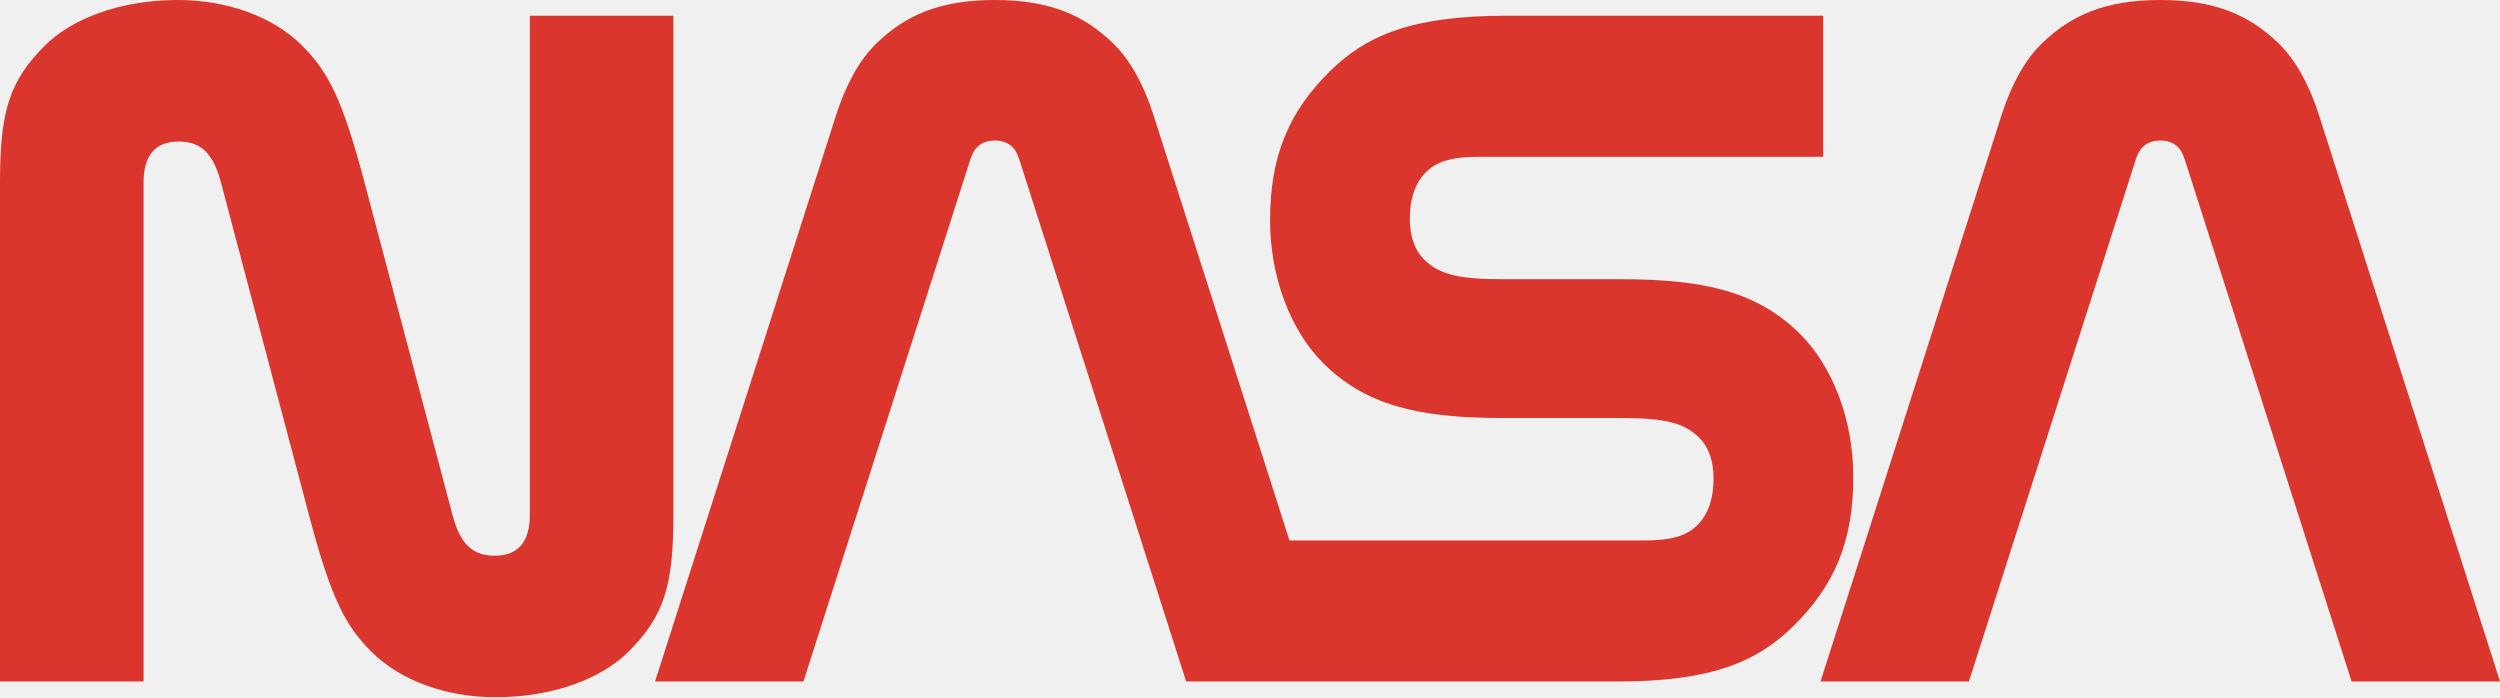
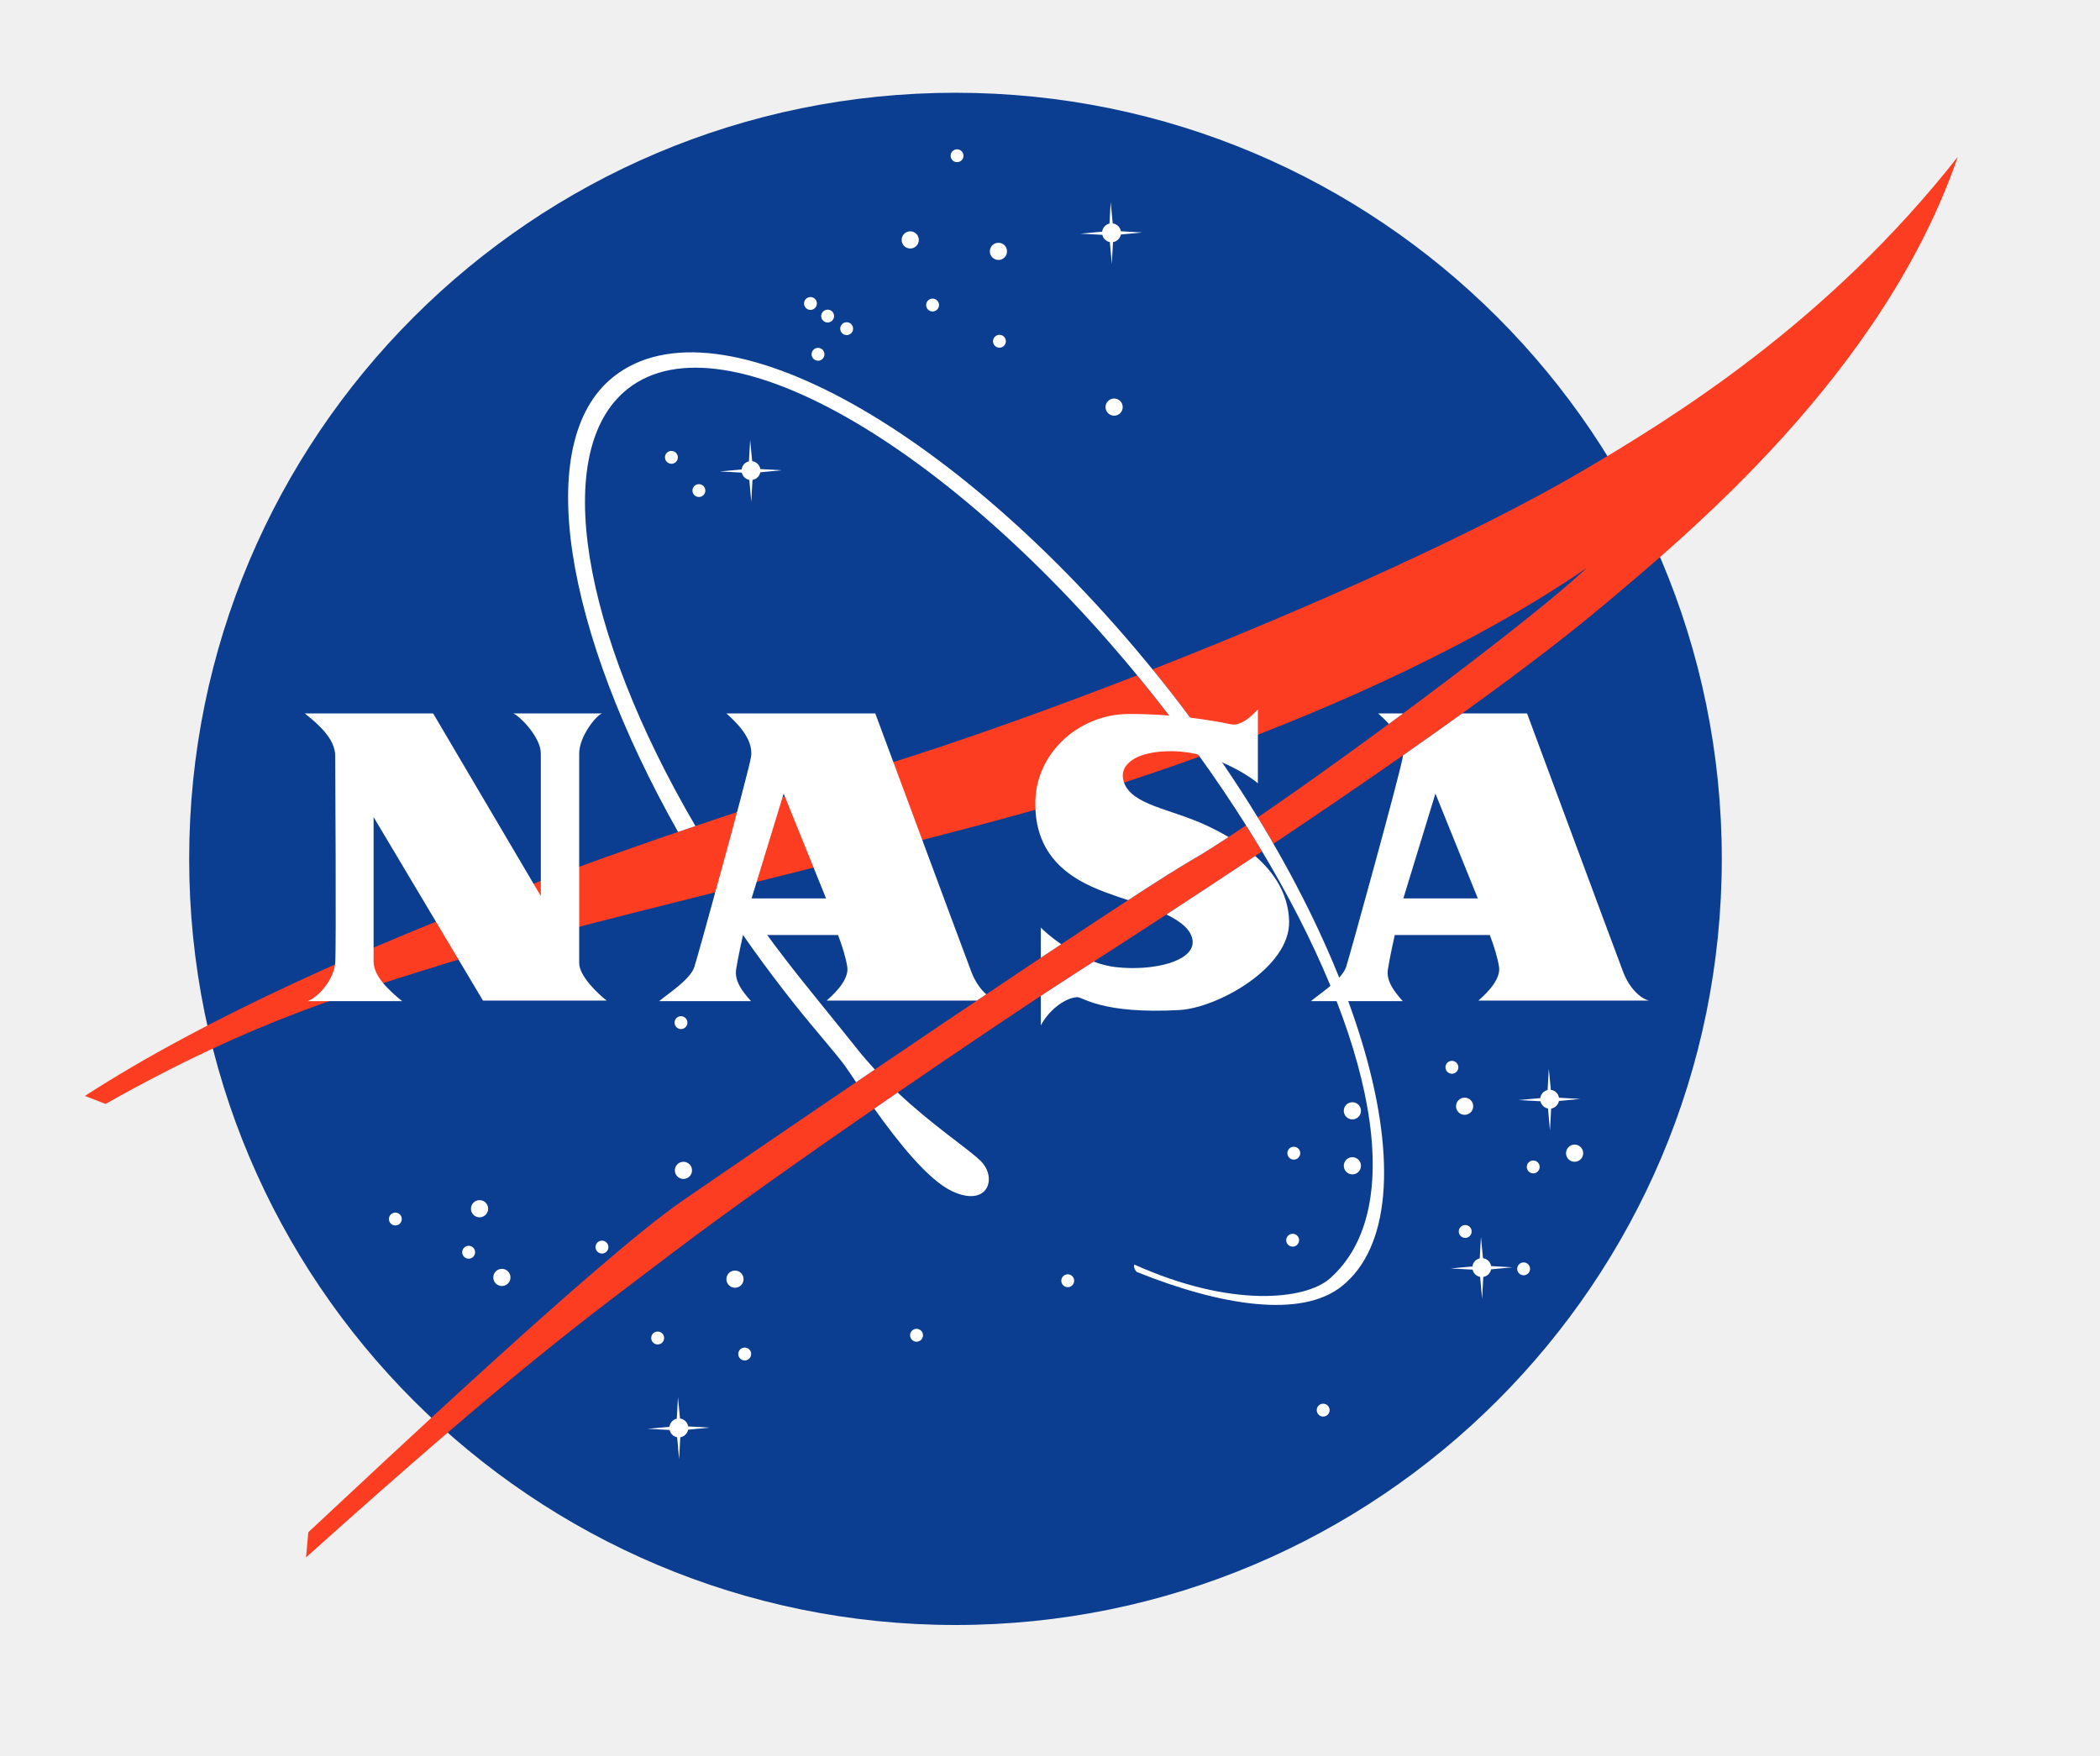
- <svg xmlns="http://www.w3.org/2000/svg" version="1.1" x="0px" y="0px" width="508.204px" height="141.732px" viewBox="0 0 508.204 141.732" enable-background="new 0 0 508.204 141.732" xml:space="preserve">
-   <g id="main_layer">
-     <g>
-       <path fill="#DB362D" d="M91.991,104.699c1.576,5.961,4.119,8.266,8.613,8.266c4.659,0,7.102-2.799,7.102-8.266V3.2h29.184v101.499    c0,14.307-1.856,20.506-9.11,27.762c-5.228,5.229-14.871,9.271-27.047,9.271c-9.837,0-19.25-3.256-25.253-9.27    c-5.263-5.273-8.154-10.689-12.672-27.764L44.9,37.033c-1.577-5.961-4.119-8.265-8.613-8.265c-4.66,0-7.103,2.798-7.103,8.265    v101.5H0v-101.5C0,22.727,1.857,16.527,9.111,9.271C14.337,4.044,23.981,0,36.158,0c9.837,0,19.25,3.257,25.253,9.27    c5.263,5.273,8.154,10.689,12.672,27.764L91.991,104.699z" />
-       <path fill="#DB362D" d="M478.038,138.533L444.334,33.096c-0.372-1.164-0.723-2.152-1.263-2.811    c-0.926-1.127-2.207-1.719-3.931-1.719c-1.723,0-3.004,0.592-3.931,1.719c-0.539,0.658-0.891,1.646-1.262,2.811l-33.703,105.437    h-30.167l36.815-115.177c1.918-6,4.66-11.094,8.139-14.488C421.002,3.047,428.038,0,439.141,0s18.14,3.047,24.109,8.867    c3.479,3.395,6.221,8.488,8.14,14.488l36.814,115.177H478.038z" />
-       <path fill="#DB362D" d="M328.878,138.533c19.12,0,28.446-4.062,35.814-11.389c8.153-8.105,12.053-16.973,12.053-30.213    c0-11.699-4.283-22.535-10.804-29.019c-8.526-8.479-19.116-11.151-36.384-11.151L305.37,56.76c-9.242,0-12.925-1.117-15.839-3.98    c-2.001-1.964-2.939-4.885-2.939-8.328c0-3.559,0.857-7.074,3.303-9.475c2.171-2.131,5.13-3.109,10.816-3.109h69.903V3.2H306.05    c-19.12,0-28.445,4.063-35.814,11.389c-8.152,8.105-12.053,16.972-12.053,30.212c0,11.701,4.283,22.536,10.804,29.019    c8.527,8.479,19.116,11.152,36.384,11.152l24.188,0.002c9.242,0,12.925,1.115,15.839,3.979c2.001,1.965,2.939,4.885,2.939,8.328    c0,3.559-0.857,7.074-3.302,9.475c-2.172,2.131-5.131,3.109-10.817,3.109h-72.094l-27.651-86.509    c-1.918-6-4.66-11.094-8.139-14.488C220.363,3.047,213.327,0,202.224,0s-18.14,3.047-24.108,8.867    c-3.48,3.395-6.221,8.488-8.139,14.488l-36.815,115.177h30.166l33.704-105.437c0.372-1.164,0.723-2.152,1.263-2.811    c0.926-1.127,2.208-1.719,3.931-1.719s3.004,0.592,3.931,1.719c0.54,0.658,0.891,1.646,1.262,2.811l33.704,105.437H328.878z" />
-     </g>
+ <svg xmlns="http://www.w3.org/2000/svg" height="92" viewBox="0 0 110 92" width="110">
+   <circle cx="50.049" cy="45" fill="#0b3d91" r="40.14" />
+   <g fill="#fff">
+     <circle cx="47.679" cy="12.57" r=".45" />
+     <circle cx="52.299" cy="13.17" r=".45" />
+     <circle cx="58.359" cy="21.33" r=".45" />
+     <circle cx="25.119" cy="63.33" r=".45" />
+     <circle cx="26.289" cy="66.93" r=".45" />
+     <circle cx="20.709" cy="63.87" r=".337" />
+     <circle cx="39.009" cy="70.942" r=".338" />
+     <circle cx="67.711" cy="64.98" r=".337" />
+     <circle cx="76.052" cy="55.92" r=".338" />
+     <circle cx="35.169" cy="23.962" r=".337" />
+     <circle cx="44.349" cy="17.22" r=".337" />
+     <circle cx="43.352" cy="16.56" r=".337" />
+     <circle cx="42.452" cy="15.9" r=".337" />
+     <circle cx="36.609" cy="25.703" r=".337" />
+     <circle cx="50.131" cy="8.16" r=".337" />
+     <circle cx="52.352" cy="17.88" r=".337" />
+     <circle cx="48.849" cy="15.982" r=".337" />
+     <circle cx="42.849" cy="18.563" r=".337" />
+     <circle cx="69.309" cy="73.883" r=".337" />
+     <circle cx="24.549" cy="65.61" r=".338" />
+     <circle cx="48.009" cy="69.96" r=".338" />
+     <circle cx="31.531" cy="65.34" r=".338" />
+     <circle cx="34.449" cy="70.103" r=".338" />
+     <circle cx="55.929" cy="67.103" r=".337" />
+     <circle cx="67.771" cy="60.42" r=".337" />
+     <circle cx="76.749" cy="64.522" r=".337" />
+     <circle cx="79.809" cy="66.48" r=".337" />
+     <circle cx="80.312" cy="61.14" r=".337" />
+     <circle cx="35.671" cy="53.58" r=".337" />
+     <circle cx="35.799" cy="61.32" r=".45" />
+     <circle cx="38.499" cy="67.02" r=".45" />
+     <circle cx="70.839" cy="61.08" r=".45" />
+     <circle cx="82.479" cy="60.42" r=".45" />
+     <circle cx="76.719" cy="57.96" r=".45" />
+     <circle cx="70.839" cy="58.2" r=".45" />
+     <path d="M58.71 12.288l1.119-.107-1.117-.063c-.035-.216-.208-.385-.426-.413l-.107-1.114-.064 1.123c-.202.045-.357.214-.382.424l-1.144.104 1.152.062c.042.193.198.344.394.38l.104 1.148.061-1.146C58.507 12.651 58.671 12.492 58.71 12.288z" />
+     <path d="M39.824 24.746l1.119-.107-1.117-.063c-.034-.216-.208-.385-.426-.413l-.107-1.114-.063 1.123c-.203.045-.358.214-.383.424l-1.144.104 1.152.062c.042.193.198.344.394.38l.104 1.148.062-1.146C39.622 25.11 39.786 24.95 39.824 24.746z" />
+     <path d="M81.659 57.684l1.119-.107-1.117-.063c-.034-.216-.208-.385-.426-.413l-.107-1.114-.063 1.123c-.202.045-.357.214-.382.424l-1.144.104 1.152.062c.042.193.198.344.394.38l.104 1.148.062-1.146C81.456 58.048 81.62 57.889 81.659 57.684z" />
+     <path d="M36.044 74.906l1.119-.107-1.117-.063c-.035-.216-.208-.385-.426-.413l-.107-1.113-.063 1.122c-.203.045-.358.214-.383.424l-1.144.104 1.152.062c.042.193.198.345.394.38l.104 1.148.062-1.146C35.841 75.27 36.006 75.11 36.044 74.906z" />
+     <path d="M78.104 66.506l1.119-.107-1.117-.063c-.034-.216-.208-.385-.426-.413l-.107-1.114-.063 1.122c-.202.045-.357.214-.382.424l-1.144.104 1.152.062c.042.193.198.344.394.38l.104 1.148.062-1.146C77.901 66.87 78.066 66.71 78.104 66.506z" />
+     <path d="M59.568 35.385c-4.667 1.814-9.219 3.433-13.06 4.635-7.805 2.444-29.16 9.06-42.06 17.4l1.08.42c7.86-4.44 12.969-5.835 17.88-7.38 5.34-1.68 22.603-5.72 30.42-7.92 2.641-.743 5.734-1.716 9.01-2.9-.762-1.063-1.566-2.129-2.412-3.193C60.143 36.088 59.856 35.734 59.568 35.385zM65.27 43.244c-1.13.763-2.077 1.372-2.74 1.756-3.84 2.22-22.561 15-26.82 17.94s-16.08 14.1-19.56 17.34l-.12 1.319c11.22-10.08 14.74-12.566 19.2-15.959 5.52-4.2 16.939-11.97 20.82-14.46 3.71-2.38 7.056-4.569 10.059-6.572-.049-.082-.098-.164-.147-.247C65.736 43.99 65.505 43.618 65.27 43.244zM82.809 24.72c-5.466 3.204-14.081 7.071-22.439 10.352.2.245.399.492.597.741.934 1.176 1.815 2.36 2.644 3.545 6.57-2.42 13.779-5.668 19.499-9.599-2.725 2.582-11.734 9.315-17.227 13.068.283.461.557.922.822 1.381 8.322-5.569 13.922-9.668 17.185-12.409 4.5-3.78 14.76-12.24 18.66-23.58C95.709 16.92 87.621 21.899 82.809 24.72z" fill="#fc3d21" />
+     <path d="M44.884 54.939c-.885-1.114-2.109-2.606-3.028-3.763-1.229-1.547-2.366-3.11-3.408-4.671-.34.085-.679.17-1.018.255 1.258 1.963 2.655 3.923 4.177 5.839 1.112 1.4 2.123 2.527 2.641 3.228.105.142.313.456.594.874.324-.22.651-.442.981-.666C45.504 55.688 45.189 55.323 44.884 54.939zM51.344 60.803c-.727-.688-2.49-1.837-4.325-3.561-.405.278-.814.56-1.224.844 1.185 1.67 2.799 3.721 4.063 4.319C51.762 63.307 52.275 61.685 51.344 60.803zM60.967 35.813c-10.492-13.206-23.309-20.461-28.835-16.07-4.292 3.41-2.53 13.376 3.386 23.845.306-.105.609-.208.909-.31-5.971-10.2-7.605-19.679-3.557-22.896 5.087-4.042 17.37 3.241 27.558 16.064 2.109 2.654 3.963 5.318 5.533 7.915 6.012 9.95 7.857 18.948 3.703 22.621-1.271 1.124-5.155 1.565-10.243-.725-.071.089.043.33.132.389 4.392 1.766 8.599 2.439 10.723.752C75.38 63.342 71.459 49.019 60.967 35.813z" />
+     <path d="M15.969 37.38h6.72l5.64 9.57c0 0 0-6.93 0-7.47 0-.84-1.065-1.935-1.44-2.1.45 0 4.38 0 4.65 0-.285.075-1.2 1.185-1.2 2.1 0 .45 0 10.5 0 10.98 0 .675.975 1.605 1.44 1.965h-6.48l-5.73-9.615c0 0 0 7.17 0 7.56 0 .75.735 1.47 1.5 2.085h-4.95c.705-.3 1.38-1.245 1.44-1.995s0-10.425 0-10.845C17.559 38.7 16.674 37.95 15.969 37.38z" />
+     <path d="M77.439 52.425h8.94c-.495-.12-1.05-.705-1.35-1.485-.3-.78-5.04-13.56-5.04-13.56H76.59c-.964.694-1.997 1.426-3.1 2.197-.003.028-.006.056-.011.083-.148.9-2.808 10.534-2.97 11.01-.225.66-1.38 1.395-1.845 1.785h4.815c-.48-.54-.87-1.065-.78-1.665.09-.6.36-1.8.36-1.8h4.98c.225.6.393 1.139.48 1.65C78.624 51.255 77.994 51.945 77.439 52.425zM73.509 47.07l1.68-5.49 2.22 5.49H73.509zM72.752 37.928c.247-.182.495-.365.742-.548h-1.305C72.319 37.5 72.534 37.689 72.752 37.928z" />
+     <path d="M38.559 50.79c.09-.6.36-1.8.36-1.8h4.98c.225.6.393 1.139.48 1.65.105.615-.525 1.305-1.08 1.785h7.871c.164-.11.327-.22.49-.329-.305-.27-.586-.675-.771-1.156-.3-.78-5.04-13.56-5.04-13.56h-7.8c.375.345 1.455 1.275 1.29 2.28-.147.9-2.808 10.534-2.97 11.01-.225.66-1.38 1.395-1.845 1.785h4.815C38.859 51.915 38.469 51.39 38.559 50.79zM41.049 41.58l2.22 5.49h-3.9L41.049 41.58z" />
+     <path d="M65.748 44.848c-1.468.978-3.017 1.999-4.649 3.065.732.355 1.315.801 1.371 1.377.104 1.082-2.07 1.605-4.035 1.38-.393-.045-.779-.148-1.147-.286-.408.263-.82.528-1.238.796-.425.273-.941.609-1.53.997v1.553c.39-.765 1.243-1.45 1.905-1.485.285-.015 1.275.9 5.355.675 1.98-.109 5.805-2.22 5.745-4.65C67.489 46.834 66.739 45.714 65.748 44.848zM54.519 48.6v1.582c.361-.241.717-.478 1.066-.709C55.036 49.091 54.647 48.734 54.519 48.6zM64.353 43.855c-.38-.225-.765-.422-1.134-.596-1.92-.9-3.93-1.065-4.35-2.28-.296-.857.54-1.65 2.58-1.62 2.04.03 3.93 1.245 4.44 1.68v-3.87c-.15.15-.808.905-1.41.78-1.155-.24-3.12-.553-5.37-.54-2.58.015-4.8 2.009-4.875 4.53-.105 3.525 2.715 4.485 4.305 5.04.164.057.351.118.554.183 1.525-.992 2.731-1.756 3.437-2.163C63.004 44.726 63.625 44.334 64.353 43.855z" />
  </g>
</svg>
